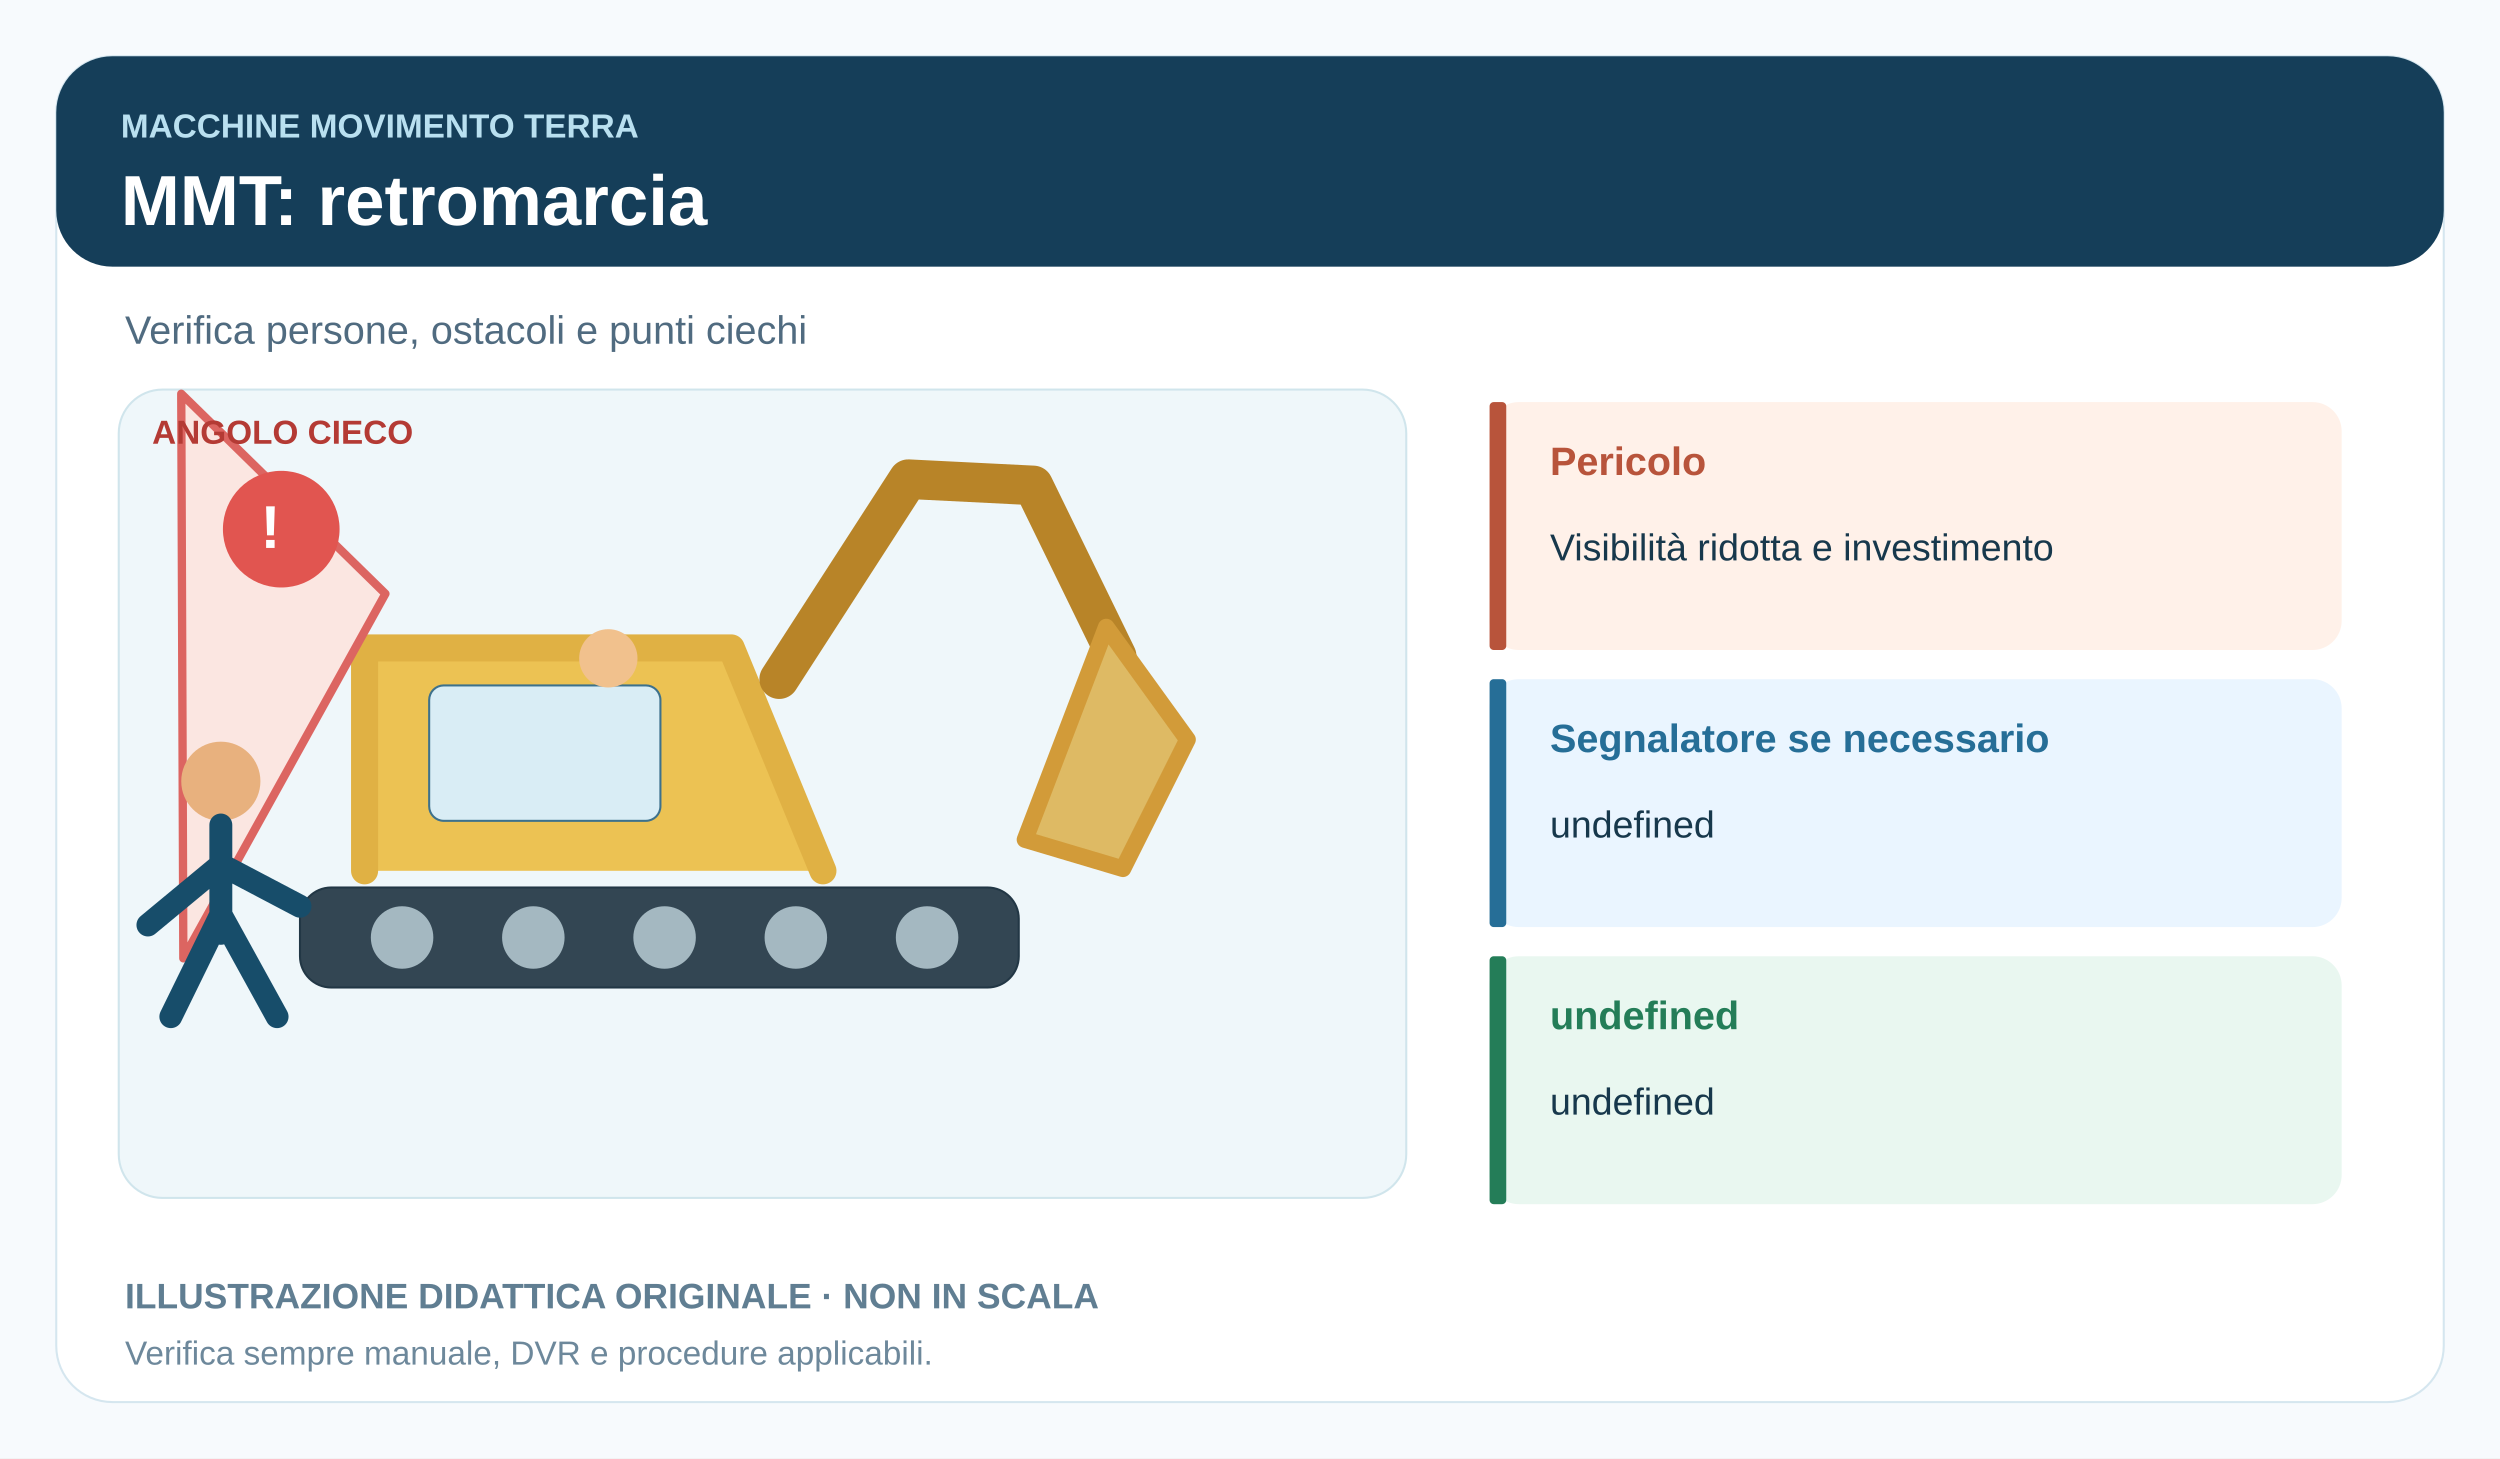
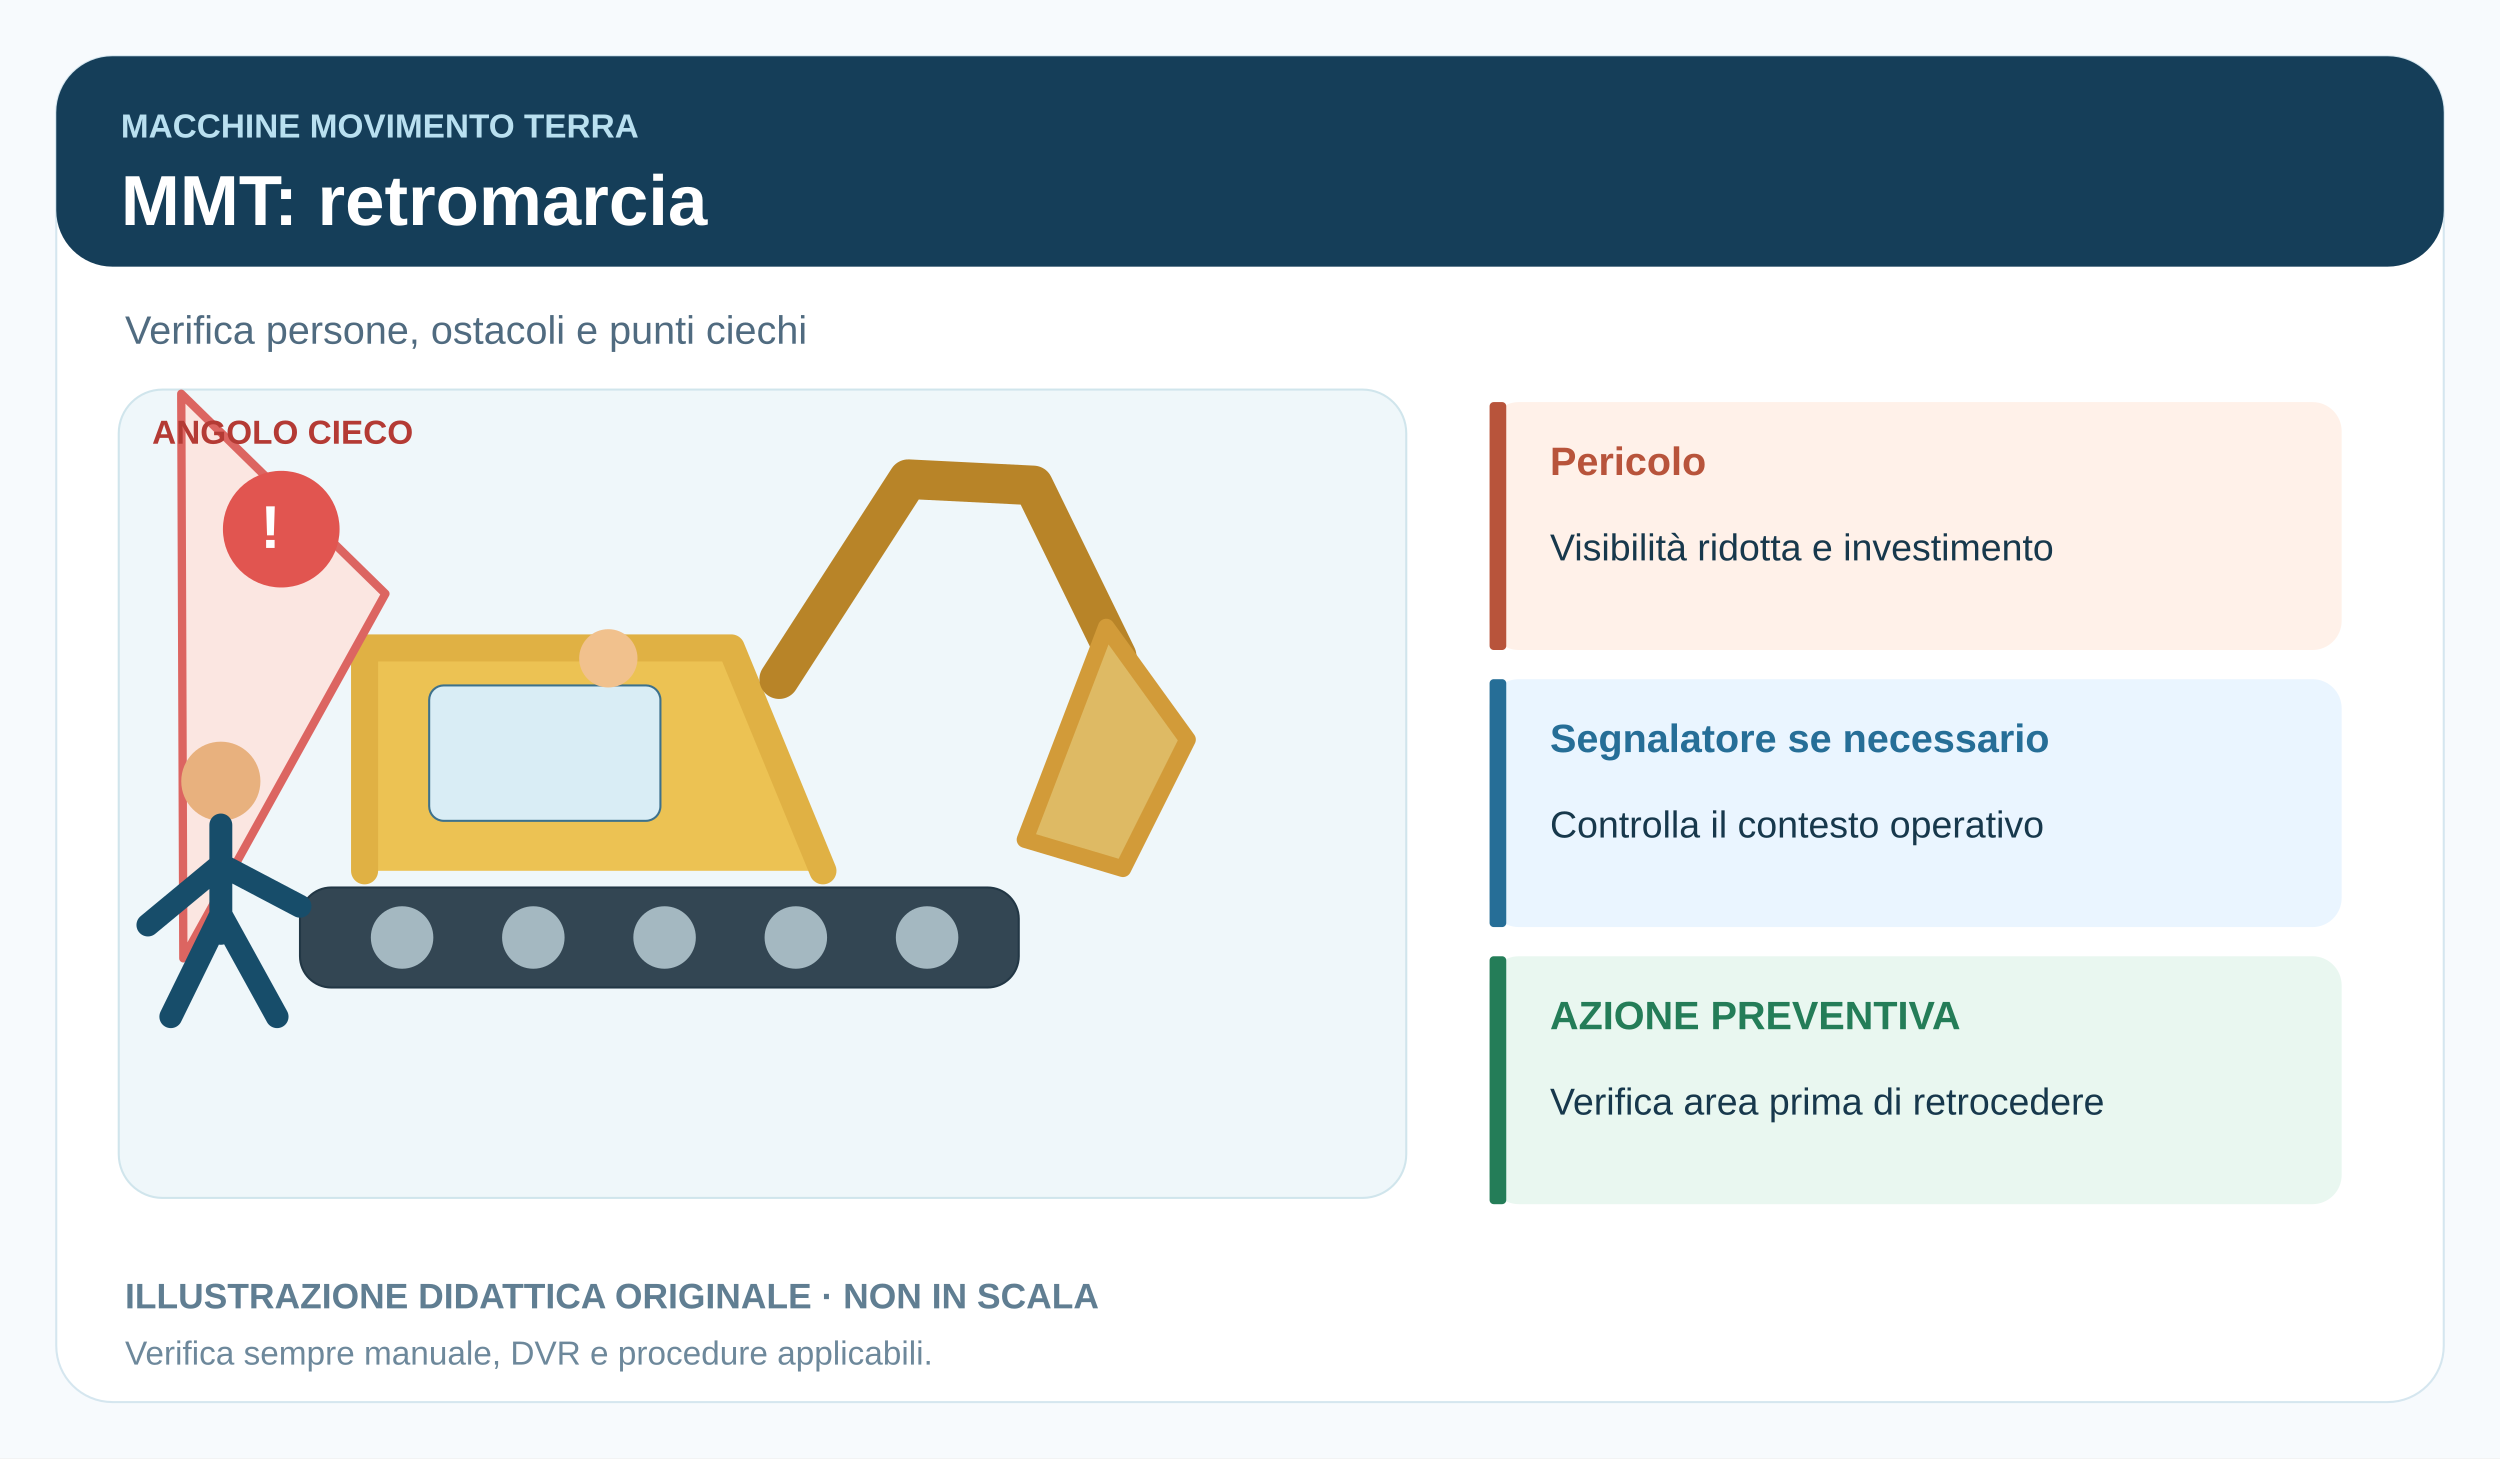
<svg xmlns="http://www.w3.org/2000/svg" width="1200" height="700" viewBox="0 0 1200 700" role="img" aria-labelledby="title desc">
  <rect x="0" y="0" width="1200" height="700" rx="0" fill="#f7fafd" stroke="none" />
  <rect x="27" y="27" width="1146" height="646" rx="27" fill="white" stroke="#d5e6ef" />
  <rect x="27" y="27" width="1146" height="101" rx="27" fill="#153e59" stroke="none" />
  <text x="58" y="66" fill="#b9e0f0" font-size="16" font-weight="700" font-family="Arial,Helvetica,sans-serif">MACCHINE MOVIMENTO TERRA</text>
  <text x="58" y="108" fill="white" font-size="34" font-weight="700" font-family="Arial,Helvetica,sans-serif">MMT: retromarcia</text>
  <text x="60" y="165" fill="#506b80" font-size="19" font-weight="500" font-family="Arial,Helvetica,sans-serif">Verifica persone, ostacoli e punti ciechi</text>
  <rect x="57" y="187" width="618" height="388" rx="21" fill="#eff7fa" stroke="#d0e5ec" />
  <g>
    <rect x="144" y="426" width="345" height="48" rx="15" fill="#334653" stroke="#223745" />
    <circle cx="193" cy="450" r="15" fill="#a4b8c1" stroke="none" stroke-width="3" />
    <circle cx="256" cy="450" r="15" fill="#a4b8c1" stroke="none" stroke-width="3" />
    <circle cx="319" cy="450" r="15" fill="#a4b8c1" stroke="none" stroke-width="3" />
    <circle cx="382" cy="450" r="15" fill="#a4b8c1" stroke="none" stroke-width="3" />
    <circle cx="445" cy="450" r="15" fill="#a4b8c1" stroke="none" stroke-width="3" />
    <path d="M175 418V311H351L395 418" stroke="#e0b144" stroke-width="13" stroke-linecap="round" stroke-linejoin="round" fill="#ecc253" />
    <rect x="206" y="329" width="111" height="65" rx="7" fill="#d9edf5" stroke="#3d718c" />
    <path d="M374 326L436 230L496 233L536 315" stroke="#b88428" stroke-width="19" stroke-linecap="round" stroke-linejoin="round" fill="none" />
    <path d="M531 301L570 355L539 417L492 403Z" stroke="#d29b39" stroke-width="8" stroke-linecap="round" stroke-linejoin="round" fill="#deba64" />
    <circle cx="292" cy="316" r="14" fill="#f1c18d" stroke="none" stroke-width="3" />
  </g>
  <path d="M185 285L87 189L88 460Z" stroke="#dc6561" stroke-width="4" stroke-linecap="round" stroke-linejoin="round" fill="#fbe6e1" />
  <g>
    <circle cx="135" cy="254" r="28" fill="#e15550" stroke="none" stroke-width="3" />
    <text x="125" y="263" fill="white" font-size="29" font-weight="700" font-family="Arial,Helvetica,sans-serif">!</text>
    <text x="73" y="213" fill="#b43a34" font-size="16" font-weight="700" font-family="Arial,Helvetica,sans-serif">ANGOLO CIECO</text>
  </g>
  <circle cx="106" cy="375" r="19" fill="#e8b17e" stroke="none" stroke-width="3" />
  <path d="M106 396v52m0 -33l-35 29m35 -29l38 20m-38 4l-24 49m24 -49l27 49" stroke="#174d6a" stroke-width="11" stroke-linecap="round" stroke-linejoin="round" fill="none" />
  <rect x="713" y="186" width="421" height="390" rx="6" fill="#fff" stroke="none" />
  <rect x="715" y="193" width="409" height="119" rx="14" fill="#fff1e9" stroke="none" />
  <rect x="715" y="193" width="8" height="119" rx="2" fill="#b8543b" stroke="none" />
  <text x="744" y="228" fill="#b8543b" font-size="19" font-weight="700" font-family="Arial,Helvetica,sans-serif">Pericolo</text>
  <text x="744" y="269" fill="#17384c" font-size="18" font-weight="500" font-family="Arial,Helvetica,sans-serif">Visibilità ridotta e investimento</text>
  <rect x="715" y="326" width="409" height="119" rx="14" fill="#eaf5ff" stroke="none" />
  <rect x="715" y="326" width="8" height="119" rx="2" fill="#266e97" stroke="none" />
  <text x="744" y="361" fill="#266e97" font-size="19" font-weight="700" font-family="Arial,Helvetica,sans-serif">Segnalatore se necessario</text>
-   <text x="744" y="402" fill="#17384c" font-size="18" font-weight="500" font-family="Arial,Helvetica,sans-serif">undefined</text>
+   <text x="744" y="402" fill="#17384c" font-size="18" font-weight="500" font-family="Arial,Helvetica,sans-serif">Controlla il contesto operativo</text>
  <rect x="715" y="459" width="409" height="119" rx="14" fill="#e9f7f0" stroke="none" />
  <rect x="715" y="459" width="8" height="119" rx="2" fill="#247d58" stroke="none" />
-   <text x="744" y="494" fill="#247d58" font-size="19" font-weight="700" font-family="Arial,Helvetica,sans-serif">undefined</text>
-   <text x="744" y="535" fill="#17384c" font-size="18" font-weight="500" font-family="Arial,Helvetica,sans-serif">undefined</text>
+   <text x="744" y="494" fill="#247d58" font-size="19" font-weight="700" font-family="Arial,Helvetica,sans-serif">AZIONE PREVENTIVA</text>
+   <text x="744" y="535" fill="#17384c" font-size="18" font-weight="500" font-family="Arial,Helvetica,sans-serif">Verifica area prima di retrocedere</text>
  <text x="60" y="628" fill="#607e92" font-size="17" font-weight="700" font-family="Arial,Helvetica,sans-serif">ILLUSTRAZIONE DIDATTICA ORIGINALE · NON IN SCALA</text>
  <text x="60" y="655" fill="#6d889b" font-size="16" font-weight="500" font-family="Arial,Helvetica,sans-serif">Verifica sempre manuale, DVR e procedure applicabili.</text>
</svg>
